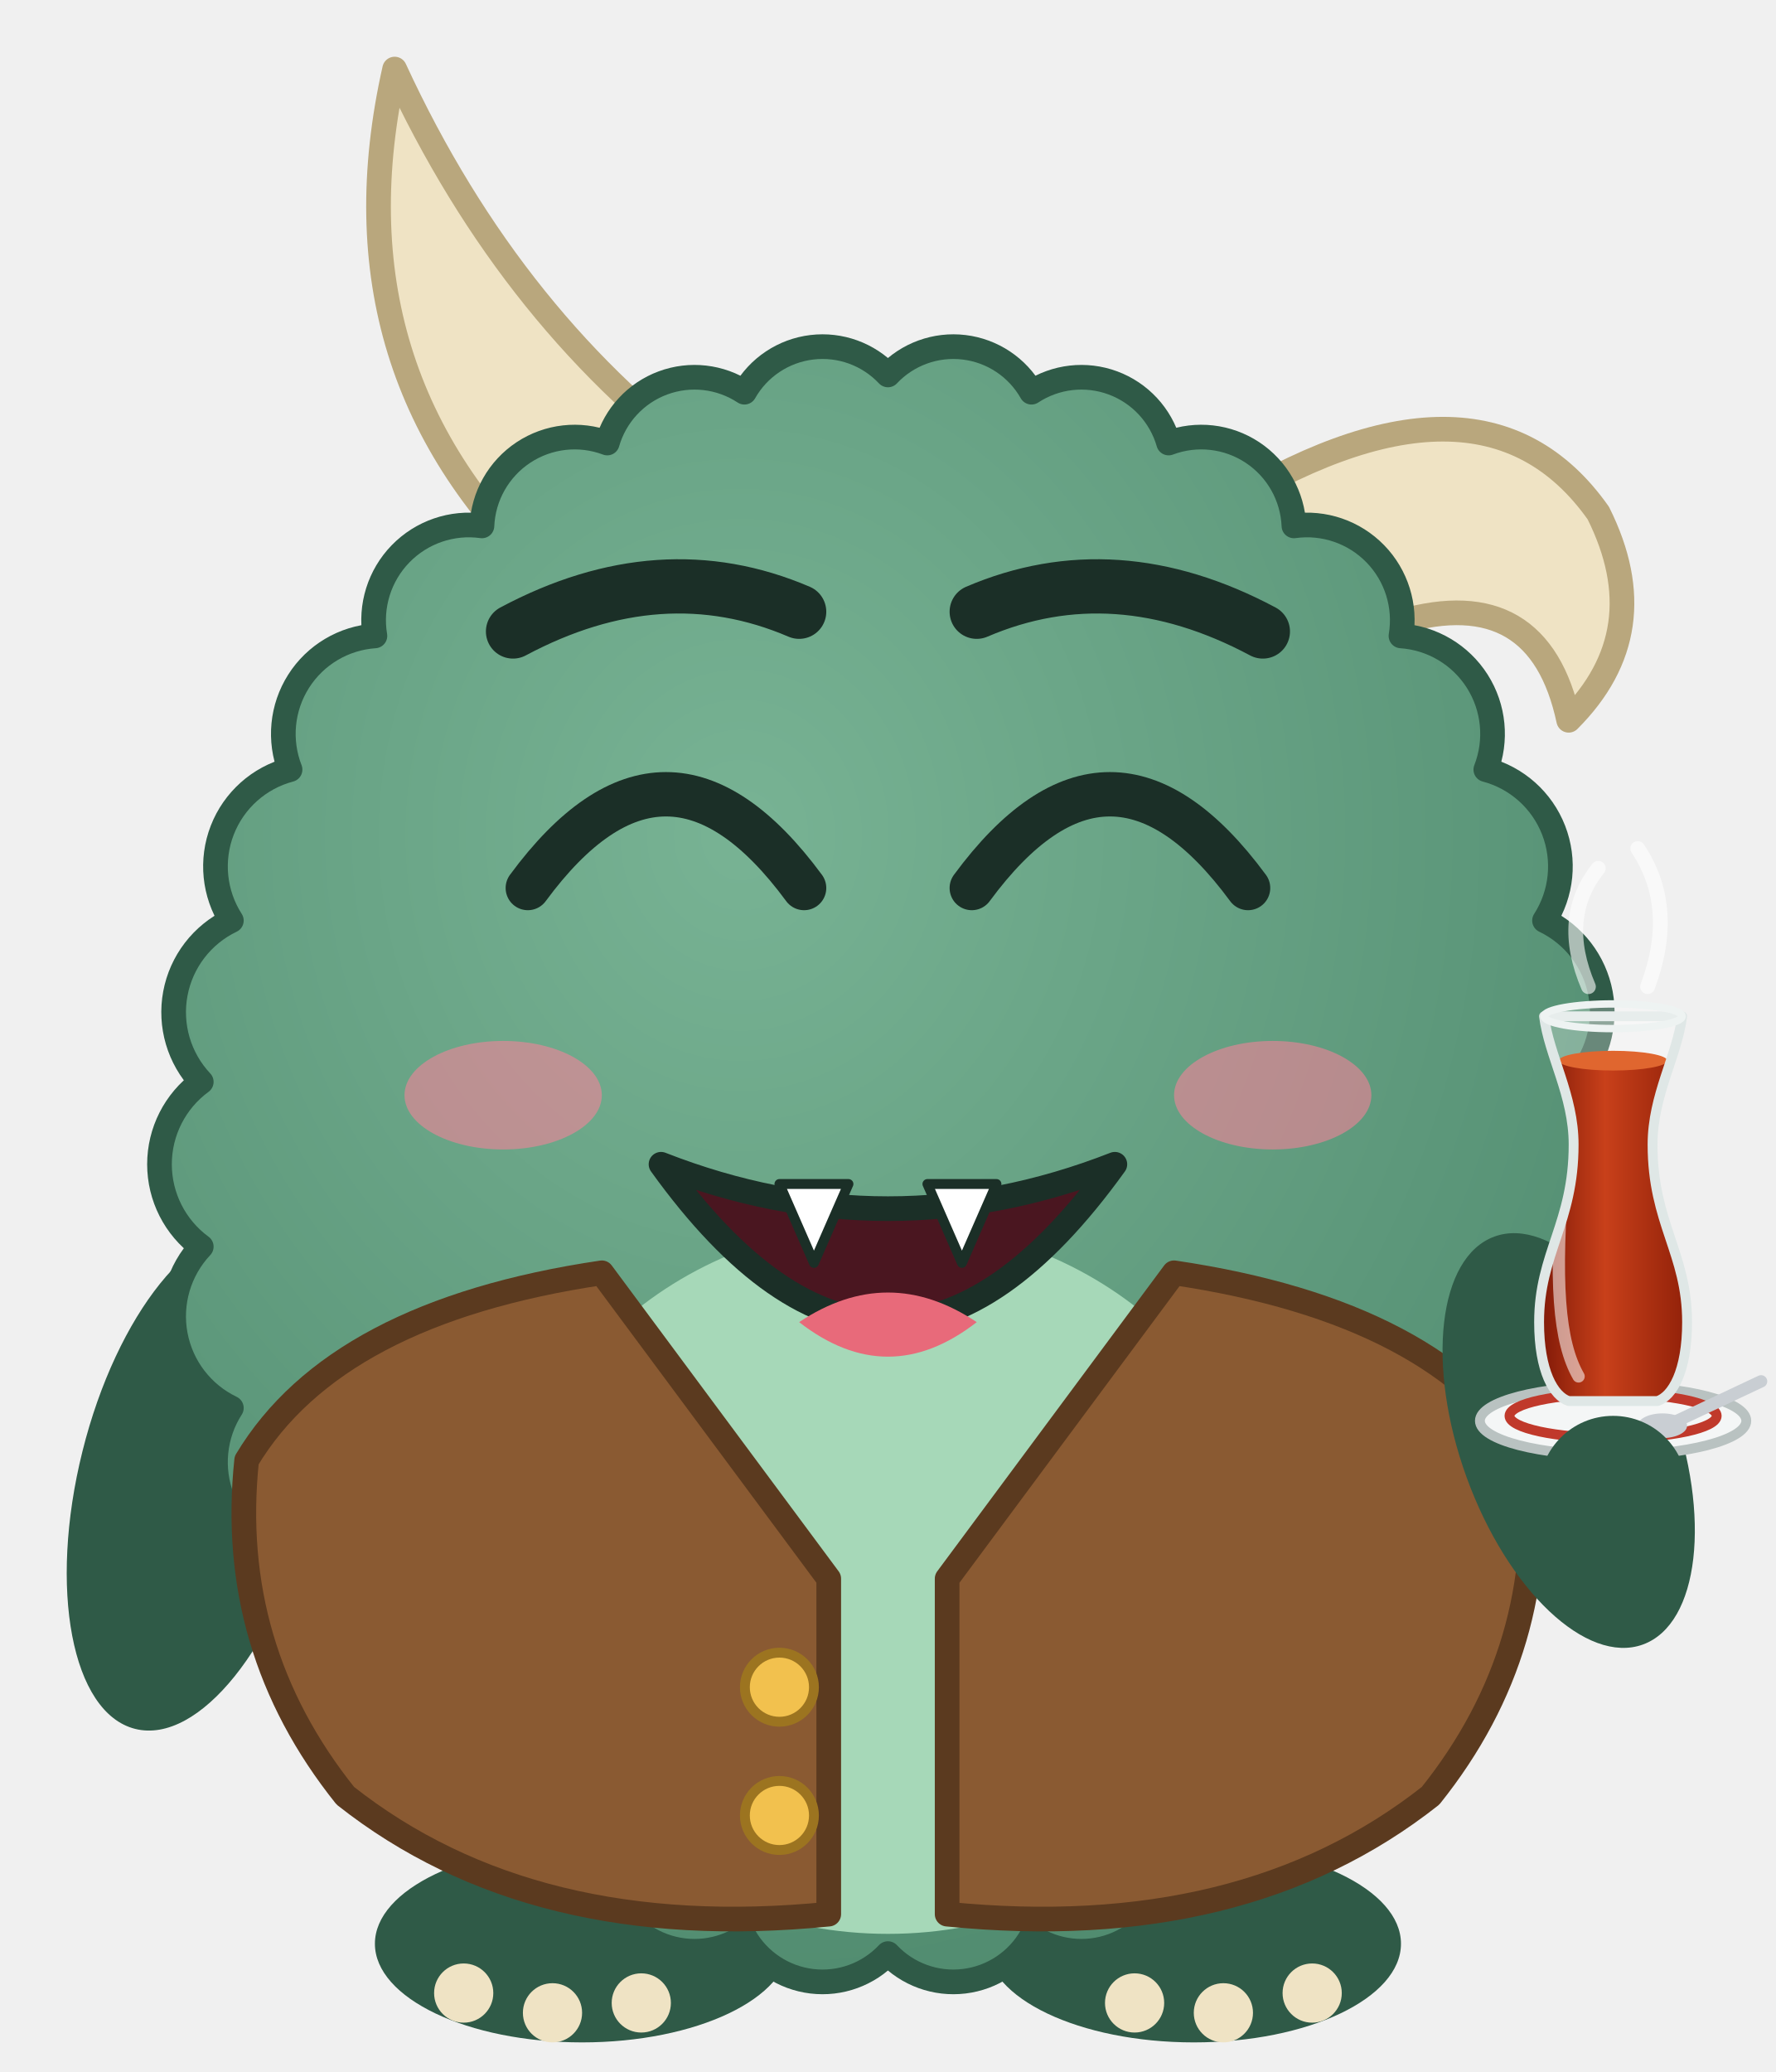
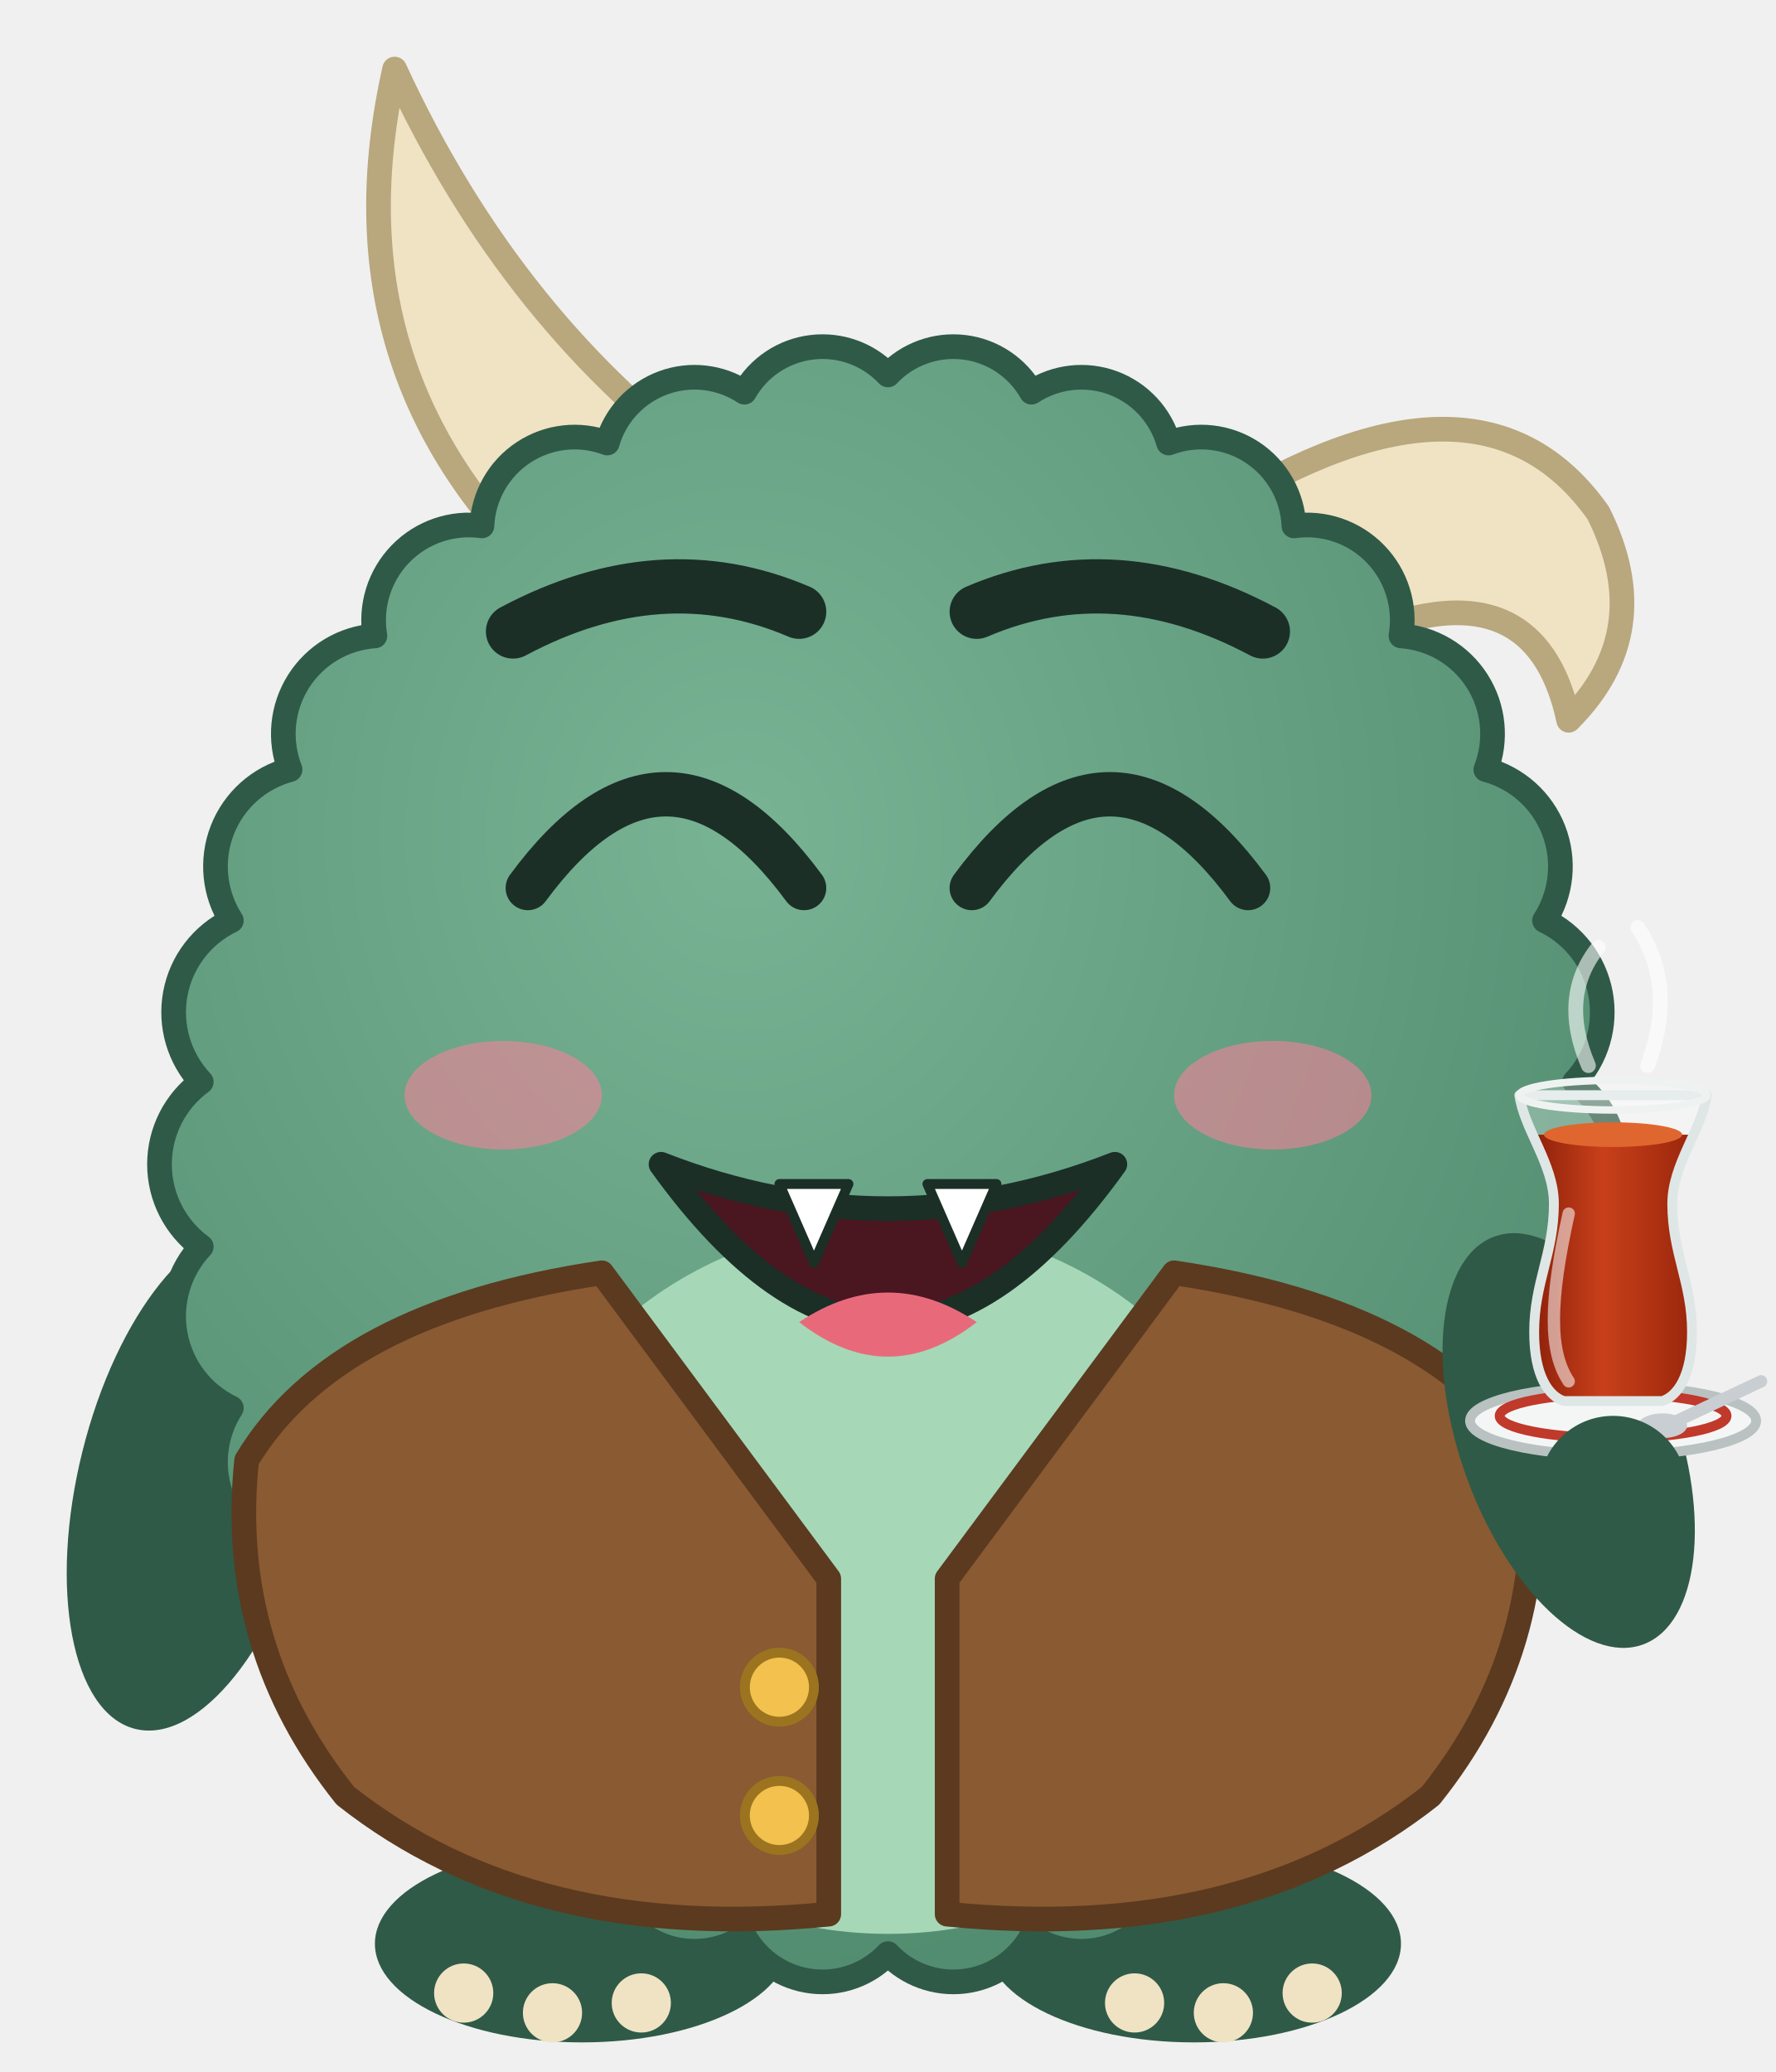
<svg xmlns="http://www.w3.org/2000/svg" viewBox="0 0 360 420" width="720" height="840">
  <defs>
    <radialGradient id="fur" cx="40%" cy="30%" r="75%">
      <stop offset="0" stop-color="#78b394" />
      <stop offset="1" stop-color="#4f8a6e" />
    </radialGradient>
  </defs>
  <path d="M 112 118 Q 66 76 80 14 Q 104 66 146 96 Z" fill="#efe3c4" stroke="#b9a77d" stroke-width="5" stroke-linejoin="round" />
  <path d="M 246 104 Q 300 70 324 104 Q 336 128 318 146 Q 312 118 284 126 Z" fill="#efe3c4" stroke="#b9a77d" stroke-width="5" stroke-linejoin="round" />
  <ellipse cx="118" cy="394" rx="42" ry="20" fill="#2f5a47" />
  <ellipse cx="242" cy="394" rx="42" ry="20" fill="#2f5a47" />
  <g fill="#efe3c4">
    <circle cx="94" cy="404" r="6" />
    <circle cx="112" cy="408" r="6" />
    <circle cx="130" cy="406" r="6" />
    <circle cx="230" cy="406" r="6" />
    <circle cx="248" cy="408" r="6" />
    <circle cx="266" cy="404" r="6" />
  </g>
  <ellipse cx="40" cy="300" rx="24" ry="52" transform="rotate(14 40 300)" fill="#2f5a47" />
  <path d="M 180.0 76.0 A 18.2 18.2 0 0 1 209.1 79.5 A 18.4 18.4 0 0 1 236.9 89.8 A 18.8 18.8 0 0 1 262.3 106.6 A 19.3 19.3 0 0 1 284.0 128.9 A 19.9 19.9 0 0 1 301.2 156.0 A 20.3 20.3 0 0 1 313.1 186.6 A 20.6 20.6 0 0 1 319.2 219.3 A 20.7 20.7 0 0 1 319.2 252.7 A 20.6 20.6 0 0 1 313.1 285.4 A 20.3 20.3 0 0 1 301.2 316.0 A 19.9 19.9 0 0 1 284.0 343.1 A 19.3 19.3 0 0 1 262.3 365.4 A 18.8 18.8 0 0 1 236.9 382.2 A 18.4 18.4 0 0 1 209.1 392.5 A 18.2 18.2 0 0 1 180.0 396.0 A 18.2 18.2 0 0 1 150.9 392.5 A 18.4 18.4 0 0 1 123.1 382.2 A 18.8 18.8 0 0 1 97.7 365.4 A 19.3 19.3 0 0 1 76.0 343.1 A 19.9 19.9 0 0 1 58.8 316.0 A 20.3 20.3 0 0 1 46.9 285.4 A 20.6 20.6 0 0 1 40.8 252.7 A 20.7 20.7 0 0 1 40.8 219.3 A 20.6 20.6 0 0 1 46.9 186.6 A 20.3 20.3 0 0 1 58.8 156.0 A 19.9 19.9 0 0 1 76.0 128.9 A 19.3 19.3 0 0 1 97.7 106.6 A 18.8 18.8 0 0 1 123.1 89.8 A 18.4 18.4 0 0 1 150.9 79.5 A 18.2 18.2 0 0 1 180.0 76.0 Z" fill="url(#fur)" stroke="#2f5a47" stroke-width="5" stroke-linejoin="round" />
  <ellipse cx="180" cy="320" rx="78" ry="72" fill="#a6d8b8" />
  <path d="M 50 296 Q 68 266 122 258 L 168 320 L 168 388 Q 108 394 70 364 Q 46 334 50 296 Z" fill="#8a5a32" stroke="#5b3a1f" stroke-width="5" stroke-linejoin="round" />
  <path d="M 310.0 296 Q 292.0 266 238.0 258 L 192.0 320 L 192.0 388 Q 252.0 394 290.0 364 Q 314.0 334 310.0 296 Z" fill="#8a5a32" stroke="#5b3a1f" stroke-width="5" stroke-linejoin="round" />
  <circle cx="158" cy="342" r="7" fill="#f2c14e" stroke="#9c7420" stroke-width="2" />
  <circle cx="158" cy="368" r="7" fill="#f2c14e" stroke="#9c7420" stroke-width="2" />
  <ellipse cx="102" cy="222" rx="20" ry="11" fill="#ff7f9a" opacity=".55" />
  <ellipse cx="258" cy="222" rx="20" ry="11" fill="#ff7f9a" opacity=".55" />
  <path d="M 107 180 Q 135 142 163 180" fill="none" stroke="#1b2f27" stroke-width="9" stroke-linecap="round" />
  <path d="M 197 180 Q 225 142 253 180" fill="none" stroke="#1b2f27" stroke-width="9" stroke-linecap="round" />
  <path d="M 104 128 Q 134 112 162 124" fill="none" stroke="#1b2f27" stroke-width="11" stroke-linecap="round" />
  <path d="M 198 124 Q 226 112 256 128" fill="none" stroke="#1b2f27" stroke-width="11" stroke-linecap="round" />
  <path d="M 134 236 Q 180 300 226 236 Q 180 254 134 236 Z" fill="#4a1620" stroke="#1b2f27" stroke-width="5" stroke-linejoin="round" />
  <path d="M 162 268 Q 180 256 198 268 Q 180 282 162 268 Z" fill="#e86a7a" />
  <path d="M 158 240 L 165 256 L 172 240 Z M 188 240 L 195 256 L 202 240 Z" fill="#fff" stroke="#1b2f27" stroke-width="2" stroke-linejoin="round" />
  <ellipse cx="318" cy="292" rx="22" ry="44" transform="rotate(-20 318 292)" fill="#2f5a47" />
  <defs>
    <clipPath id="glass">
-       <path d="M 313 206 C 314 214 319 222 319 232     C 319 248 312 254 312 268 C 312 278 315 283 318 284     L 336 284 C 339 283 342 278 342 268     C 342 254 335 248 335 232 C 335 222 340 214 341 206 Z" />
+       <path d="M 308 222 C 309 229 315 236 315 244     C 315 254 311 260 311 270 C 311 279 314 283 317 284     L 337 284 C 340 283 343 279 343 270     C 343 260 339 254 339 244 C 339 236 345 229 346 222 Z" />
    </clipPath>
    <linearGradient id="tea" x1="0" y1="0" x2="1" y2="0">
      <stop offset="0" stop-color="#7a1606" />
      <stop offset=".45" stop-color="#c8401a" />
      <stop offset="1" stop-color="#8e1f08" />
    </linearGradient>
  </defs>
-   <ellipse cx="327" cy="288" rx="27" ry="7" fill="#f4f6f6" stroke="#b9c2c1" stroke-width="2" />
-   <ellipse cx="327" cy="287" rx="21" ry="4.5" fill="none" stroke="#c0392b" stroke-width="2" />
+   <ellipse cx="327" cy="288" rx="29" ry="7" fill="#f4f6f6" stroke="#b9c2c1" stroke-width="2" />
+   <ellipse cx="327" cy="287" rx="23" ry="4.5" fill="none" stroke="#c0392b" stroke-width="2" />
  <path d="M 340 288 L 357 280" stroke="#c9ced3" stroke-width="2.5" stroke-linecap="round" />
  <ellipse cx="337" cy="289" rx="5" ry="2.5" fill="#c9ced3" />
  <g clip-path="url(#glass)">
-     <rect x="311" y="206" width="32" height="78" fill="#ffffff" opacity=".28" />
-     <rect x="311" y="215" width="32" height="78" fill="url(#tea)" />
-     <ellipse cx="327" cy="215" rx="11" ry="2" fill="#e0662f" />
-     <path d="M 317 236 C 315 260 316 272 320 279" fill="none" stroke="#fff" stroke-width="2.5" stroke-linecap="round" opacity=".55" />
+     <rect x="306" y="222" width="42" height="62" fill="#ffffff" opacity=".28" />
+     <rect x="306" y="230" width="42" height="62" fill="url(#tea)" />
+     <ellipse cx="327" cy="230" rx="14" ry="2.5" fill="#e0662f" />
+     <path d="M 318 246 C 314 264 314 274 318 280" fill="none" stroke="#fff" stroke-width="2.5" stroke-linecap="round" opacity=".55" />
  </g>
-   <path d="M 313 206 C 314 214 319 222 319 232     C 319 248 312 254 312 268 C 312 278 315 283 318 284     L 336 284 C 339 283 342 278 342 268     C 342 254 335 248 335 232 C 335 222 340 214 341 206 Z" fill="none" stroke="#dfe7e6" stroke-width="2" stroke-linejoin="round" />
-   <ellipse cx="327" cy="206" rx="14" ry="2.5" fill="#ffffff" fill-opacity=".25" stroke="#eef3f2" stroke-width="1.5" />
+   <path d="M 308 222 C 309 229 315 236 315 244     C 315 254 311 260 311 270 C 311 279 314 283 317 284     L 337 284 C 340 283 343 279 343 270     C 343 260 339 254 339 244 C 339 236 345 229 346 222 Z" fill="none" stroke="#dfe7e6" stroke-width="2" stroke-linejoin="round" />
+   <ellipse cx="327" cy="222" rx="19" ry="3" fill="#ffffff" fill-opacity=".25" stroke="#eef3f2" stroke-width="1.5" />
  <circle cx="327" cy="302" r="15" fill="#2f5a47" />
-   <path d="M 322 200 Q 316 186 324 176 M 334 200 Q 340 184 332 172" fill="none" stroke="#fff" stroke-width="3" stroke-linecap="round" opacity=".6" />
+   <path d="M 322 216 Q 316 202 324 192 M 334 216 Q 340 200 332 188" fill="none" stroke="#fff" stroke-width="3" stroke-linecap="round" opacity=".6" />
</svg>
